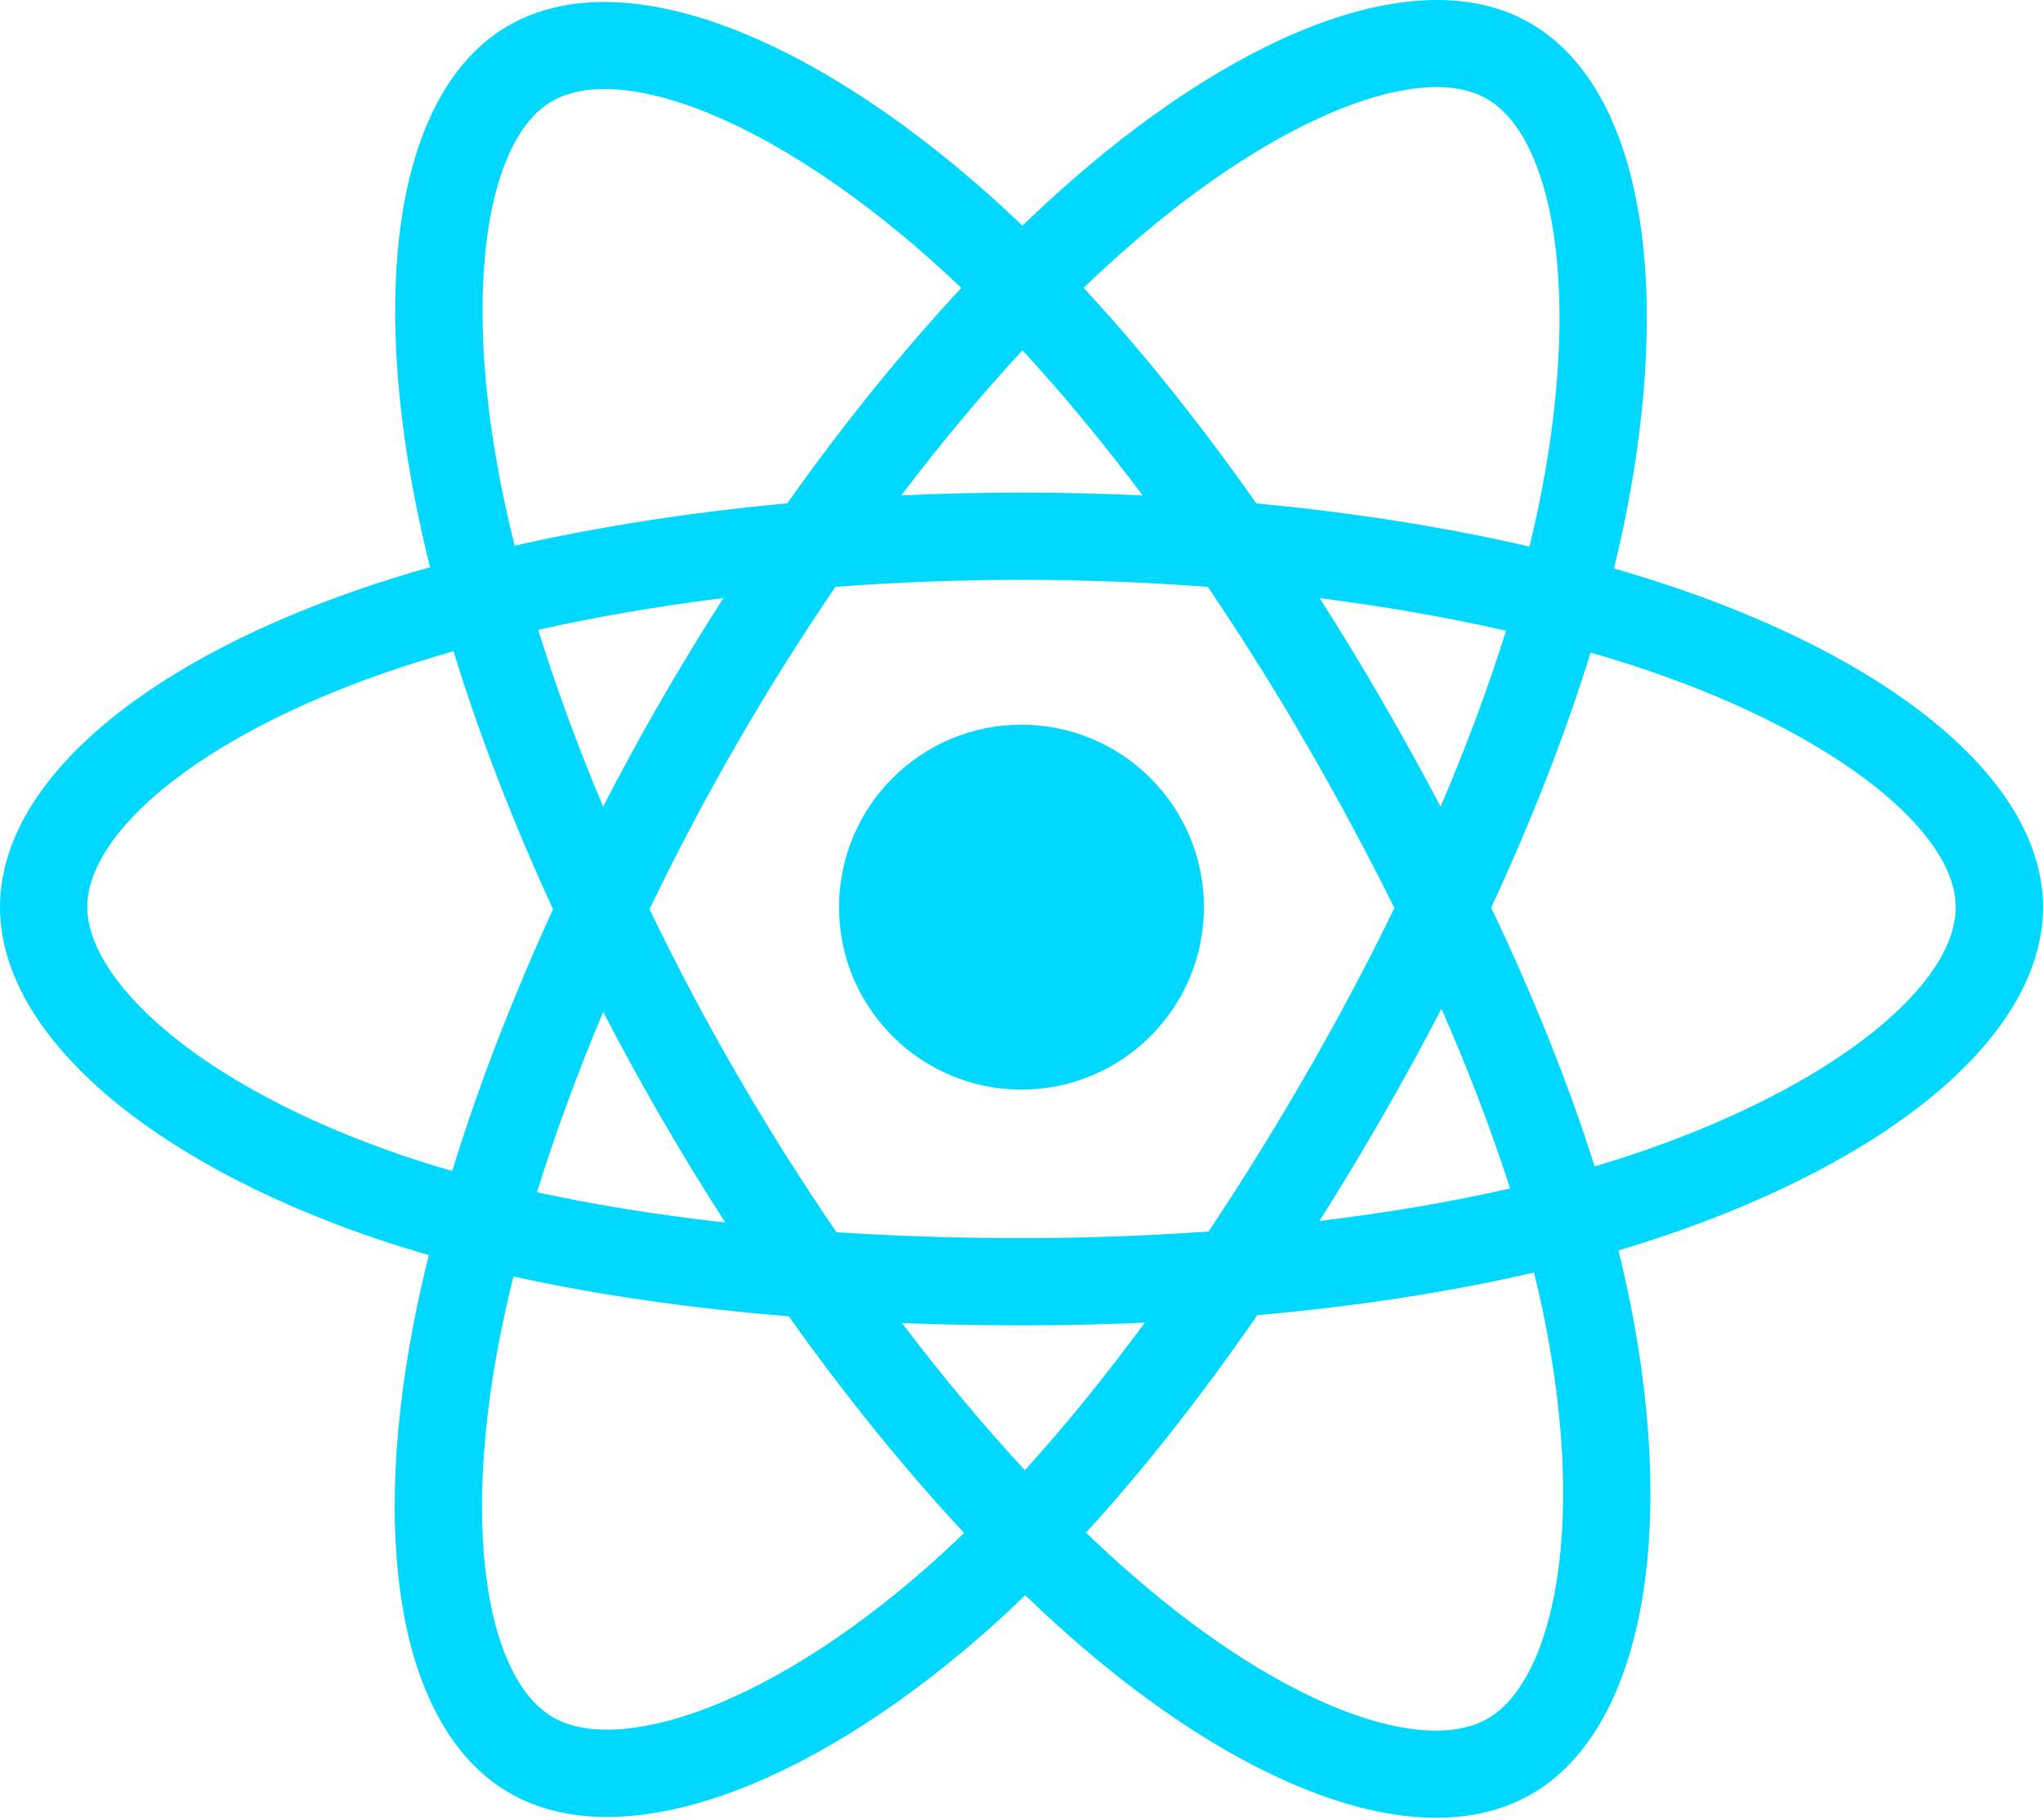
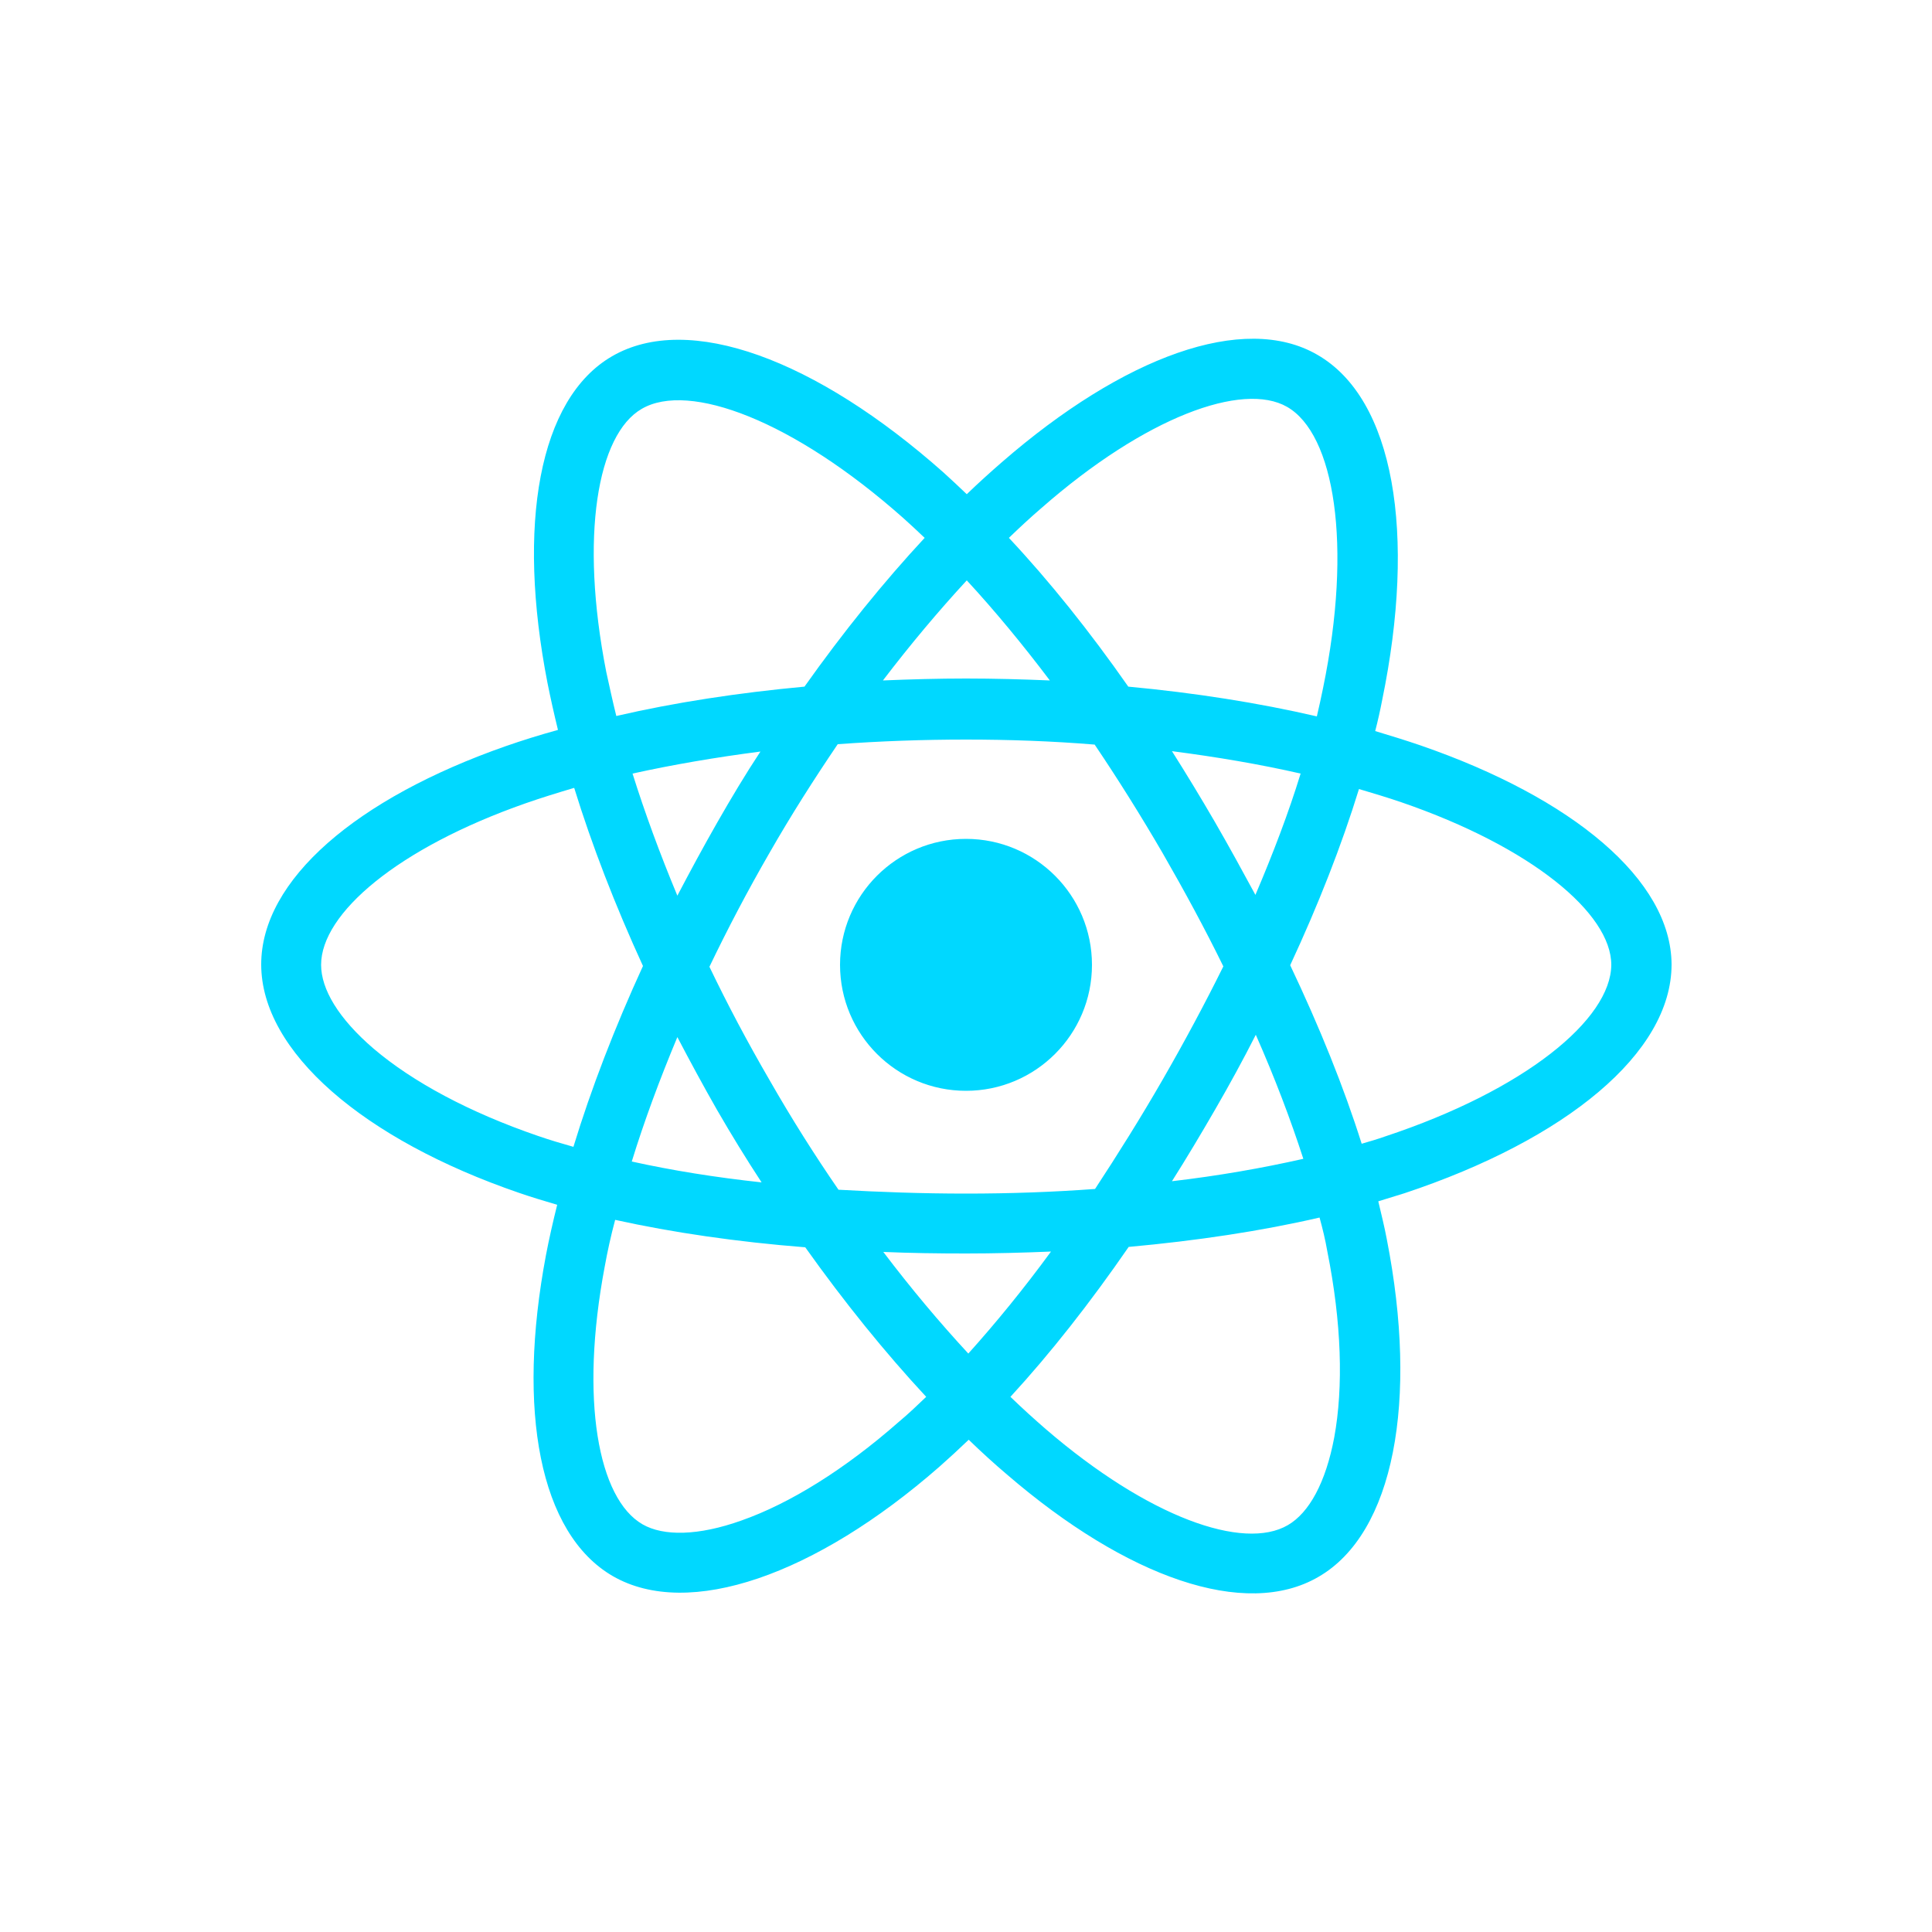
- <svg xmlns="http://www.w3.org/2000/svg" aria-hidden="true" role="img" class="iconify iconify--logos" width="35.93" height="32" preserveAspectRatio="xMidYMid meet" viewBox="0 0 256 228">
-   <path fill="#00D8FF" d="M210.483 73.824a171.49 171.49 0 0 0-8.24-2.597c.465-1.9.893-3.777 1.273-5.621c6.238-30.281 2.16-54.676-11.769-62.708c-13.355-7.7-35.196.329-57.254 19.526a171.23 171.23 0 0 0-6.375 5.848a155.866 155.866 0 0 0-4.241-3.917C100.759 3.829 77.587-4.822 63.673 3.233C50.33 10.957 46.379 33.89 51.995 62.588a170.974 170.974 0 0 0 1.892 8.48c-3.28.932-6.445 1.924-9.474 2.98C17.309 83.498 0 98.307 0 113.668c0 15.865 18.582 31.778 46.812 41.427a145.52 145.52 0 0 0 6.921 2.165a167.467 167.467 0 0 0-2.01 9.138c-5.354 28.2-1.173 50.591 12.134 58.266c13.744 7.926 36.812-.22 59.273-19.855a145.567 145.567 0 0 0 5.342-4.923a168.064 168.064 0 0 0 6.92 6.314c21.758 18.722 43.246 26.282 56.54 18.586c13.731-7.949 18.194-32.003 12.4-61.268a145.016 145.016 0 0 0-1.535-6.842c1.62-.48 3.21-.974 4.76-1.488c29.348-9.723 48.443-25.443 48.443-41.52c0-15.417-17.868-30.326-45.517-39.844Zm-6.365 70.984c-1.4.463-2.836.91-4.3 1.345c-3.24-10.257-7.612-21.163-12.963-32.432c5.106-11 9.31-21.767 12.459-31.957c2.619.758 5.16 1.557 7.61 2.4c23.69 8.156 38.14 20.213 38.14 29.504c0 9.896-15.606 22.743-40.946 31.14Zm-10.514 20.834c2.562 12.94 2.927 24.64 1.23 33.787c-1.524 8.219-4.59 13.698-8.382 15.893c-8.067 4.67-25.32-1.4-43.927-17.412a156.726 156.726 0 0 1-6.437-5.87c7.214-7.889 14.423-17.06 21.459-27.246c12.376-1.098 24.068-2.894 34.671-5.345a134.17 134.17 0 0 1 1.386 6.193ZM87.276 214.515c-7.882 2.783-14.16 2.863-17.955.675c-8.075-4.657-11.432-22.636-6.853-46.752a156.923 156.923 0 0 1 1.869-8.499c10.486 2.32 22.093 3.988 34.498 4.994c7.084 9.967 14.501 19.128 21.976 27.15a134.668 134.668 0 0 1-4.877 4.492c-9.933 8.682-19.886 14.842-28.658 17.94ZM50.35 144.747c-12.483-4.267-22.792-9.812-29.858-15.863c-6.35-5.437-9.555-10.836-9.555-15.216c0-9.322 13.897-21.212 37.076-29.293c2.813-.98 5.757-1.905 8.812-2.773c3.204 10.42 7.406 21.315 12.477 32.332c-5.137 11.18-9.399 22.249-12.634 32.792a134.718 134.718 0 0 1-6.318-1.979Zm12.378-84.26c-4.811-24.587-1.616-43.134 6.425-47.789c8.564-4.958 27.502 2.111 47.463 19.835a144.318 144.318 0 0 1 3.841 3.545c-7.438 7.987-14.787 17.08-21.808 26.988c-12.04 1.116-23.565 2.908-34.161 5.309a160.342 160.342 0 0 1-1.76-7.887Zm110.427 27.268a347.8 347.8 0 0 0-7.785-12.803c8.168 1.033 15.994 2.404 23.343 4.08c-2.206 7.072-4.956 14.465-8.193 22.045a381.151 381.151 0 0 0-7.365-13.322Zm-45.032-43.861c5.044 5.465 10.096 11.566 15.065 18.186a322.04 322.04 0 0 0-30.257-.006c4.974-6.559 10.069-12.652 15.192-18.18ZM82.802 87.83a323.167 323.167 0 0 0-7.227 13.238c-3.184-7.553-5.909-14.98-8.134-22.152c7.304-1.634 15.093-2.97 23.209-3.984a321.524 321.524 0 0 0-7.848 12.897Zm8.081 65.352c-8.385-.936-16.291-2.203-23.593-3.793c2.26-7.3 5.045-14.885 8.298-22.6a321.187 321.187 0 0 0 7.257 13.246c2.594 4.48 5.28 8.868 8.038 13.147Zm37.542 31.03c-5.184-5.592-10.354-11.779-15.403-18.433c4.902.192 9.899.29 14.978.29c5.218 0 10.376-.117 15.453-.343c-4.985 6.774-10.018 12.97-15.028 18.486Zm52.198-57.817c3.422 7.8 6.306 15.345 8.596 22.52c-7.422 1.694-15.436 3.058-23.88 4.071a382.417 382.417 0 0 0 7.859-13.026a347.403 347.403 0 0 0 7.425-13.565Zm-16.898 8.101a358.557 358.557 0 0 1-12.281 19.815a329.4 329.4 0 0 1-23.444.823c-7.967 0-15.716-.248-23.178-.732a310.202 310.202 0 0 1-12.513-19.846h.001a307.41 307.41 0 0 1-10.923-20.627a310.278 310.278 0 0 1 10.89-20.637l-.001.001a307.318 307.318 0 0 1 12.413-19.761c7.613-.576 15.42-.876 23.31-.876H128c7.926 0 15.743.303 23.354.883a329.357 329.357 0 0 1 12.335 19.695a358.489 358.489 0 0 1 11.036 20.54a329.472 329.472 0 0 1-11 20.722Zm22.56-122.124c8.572 4.944 11.906 24.881 6.52 51.026c-.344 1.668-.73 3.367-1.15 5.09c-10.622-2.452-22.155-4.275-34.23-5.408c-7.034-10.017-14.323-19.124-21.64-27.008a160.789 160.789 0 0 1 5.888-5.4c18.9-16.447 36.564-22.941 44.612-18.3ZM128 90.808c12.625 0 22.86 10.235 22.86 22.86s-10.235 22.86-22.86 22.86s-22.86-10.235-22.86-22.86s10.235-22.86 22.86-22.86Z" />
+ <svg xmlns="http://www.w3.org/2000/svg" version="1.1" id="Layer_1" x="0px" y="0px" viewBox="0 0 500 500" style="enable-background:new 0 0 500 500;" xml:space="preserve">
+   <style type="text/css">
+ 	.st0{fill:#00D8FF;}
+ </style>
+   <g id="XMLID_1_">
+     <path id="XMLID_2_" class="st0" d="M367.6,192.9c-3.8-1.3-7.7-2.5-11.7-3.7c0.7-2.7,1.3-5.4,1.8-8c8.9-43.2,3.1-78-16.8-89.4   c-19-11-50.2,0.5-81.6,27.8c-3,2.6-6.1,5.4-9.1,8.3c-2-1.9-4-3.8-6-5.6c-33-29.3-66-41.6-85.8-30.1c-19,11-24.7,43.7-16.7,84.6   c0.8,4,1.7,8,2.7,12.1c-4.7,1.3-9.2,2.7-13.5,4.2c-38.6,13.5-63.3,34.6-63.3,56.5c0,22.6,26.5,45.3,66.7,59.1   c3.2,1.1,6.5,2.1,9.9,3.1c-1.1,4.4-2.1,8.8-2.9,13c-7.6,40.2-1.7,72.1,17.3,83.1c19.6,11.3,52.5-0.3,84.5-28.3   c2.5-2.2,5.1-4.6,7.6-7c3.3,3.2,6.6,6.2,9.9,9c31,26.7,61.7,37.5,80.6,26.5c19.6-11.3,25.9-45.6,17.7-87.4   c-0.6-3.2-1.4-6.4-2.2-9.8c2.3-0.7,4.6-1.4,6.8-2.1c41.8-13.9,69.1-36.3,69.1-59.2C432.5,227.7,407,206.5,367.6,192.9z    M358.5,294.1c-2,0.7-4,1.3-6.1,1.9c-4.6-14.6-10.9-30.2-18.5-46.2c7.3-15.7,13.3-31,17.8-45.6c3.7,1.1,7.4,2.2,10.9,3.4   c33.8,11.6,54.4,28.8,54.4,42.1C416.9,263.8,394.7,282.1,358.5,294.1z M343.5,323.8c3.7,18.5,4.2,35.1,1.8,48.2   c-2.2,11.7-6.5,19.5-12,22.7c-11.5,6.7-36.1-2-62.6-24.8c-3-2.6-6.1-5.4-9.2-8.4c10.3-11.2,20.6-24.3,30.6-38.8   c17.6-1.6,34.3-4.1,49.4-7.6C342.3,318,343,320.9,343.5,323.8z M191.9,393.5c-11.2,4-20.2,4.1-25.6,1c-11.5-6.6-16.3-32.3-9.8-66.7   c0.7-3.9,1.6-8,2.7-12.1c15,3.3,31.5,5.7,49.2,7.1c10.1,14.2,20.7,27.3,31.3,38.7c-2.3,2.2-4.6,4.4-7,6.4   C218.6,380.3,204.4,389.1,191.9,393.5z M139.3,294c-17.8-6.1-32.5-14-42.6-22.6c-9.1-7.8-13.6-15.4-13.6-21.7   c0-13.3,19.8-30.2,52.9-41.8c4-1.4,8.2-2.7,12.6-4c4.6,14.9,10.6,30.4,17.8,46.1c-7.3,15.9-13.4,31.7-18,46.8   C145.2,295.9,142.2,295,139.3,294z M156.9,173.9c-6.9-35.1-2.3-61.5,9.2-68.1c12.2-7.1,39.2,3,67.7,28.3c1.8,1.6,3.6,3.3,5.5,5.1   c-10.6,11.4-21.1,24.4-31.1,38.5c-17.2,1.6-33.6,4.1-48.7,7.6C158.5,181.3,157.7,177.5,156.9,173.9z M314.4,212.7   c-3.6-6.2-7.3-12.3-11.1-18.3c11.6,1.5,22.8,3.4,33.3,5.8c-3.1,10.1-7.1,20.6-11.7,31.4C321.6,225.5,318.1,219.1,314.4,212.7z    M250.2,150.2c7.2,7.8,14.4,16.5,21.5,25.9c-7.1-0.3-14.4-0.5-21.7-0.5c-7.2,0-14.4,0.2-21.5,0.5   C235.6,166.8,242.9,158.1,250.2,150.2z M185.6,212.9c-3.6,6.3-7,12.6-10.3,18.9c-4.5-10.8-8.4-21.4-11.6-31.6   c10.4-2.3,21.5-4.2,33.1-5.7C192.9,200.4,189.2,206.6,185.6,212.9L185.6,212.9z M197.1,306c-12-1.3-23.2-3.1-33.6-5.4   c3.2-10.4,7.2-21.2,11.8-32.2c3.3,6.3,6.7,12.6,10.3,18.9h0C189.3,293.7,193.1,299.9,197.1,306z M250.6,350.3   c-7.4-8-14.8-16.8-22-26.3c7,0.3,14.1,0.4,21.4,0.4c7.4,0,14.8-0.2,22-0.5C264.9,333.6,257.7,342.4,250.6,350.3z M325,267.8   c4.9,11.1,9,21.9,12.3,32.1c-10.6,2.4-22,4.4-34,5.8c3.8-6,7.5-12.2,11.2-18.6C318.2,280.7,321.7,274.3,325,267.8z M300.9,279.4   c-5.7,9.9-11.6,19.3-17.5,28.3c-10.8,0.8-22,1.2-33.4,1.2c-11.4,0-22.4-0.4-33-1c-6.2-9-12.2-18.5-17.8-28.3h0   c-5.7-9.8-10.9-19.6-15.6-29.4c4.7-9.8,9.9-19.7,15.5-29.4l0,0c5.6-9.8,11.6-19.2,17.7-28.2c10.9-0.8,22-1.2,33.2-1.2h0   c11.3,0,22.4,0.4,33.3,1.3c6,8.9,11.9,18.3,17.6,28.1c5.7,9.9,11,19.7,15.7,29.3C311.9,259.6,306.6,269.5,300.9,279.4z    M333.1,105.3c12.2,7,17,35.5,9.3,72.8c-0.5,2.4-1,4.8-1.6,7.3c-15.1-3.5-31.6-6.1-48.8-7.7c-10-14.3-20.4-27.3-30.9-38.5   c2.8-2.7,5.6-5.3,8.4-7.7C296.4,107.9,321.6,98.7,333.1,105.3z M250,217.1c18,0,32.6,14.6,32.6,32.6c0,18-14.6,32.6-32.6,32.6   s-32.6-14.6-32.6-32.6C217.4,231.7,232,217.1,250,217.1z" />
+   </g>
</svg>
